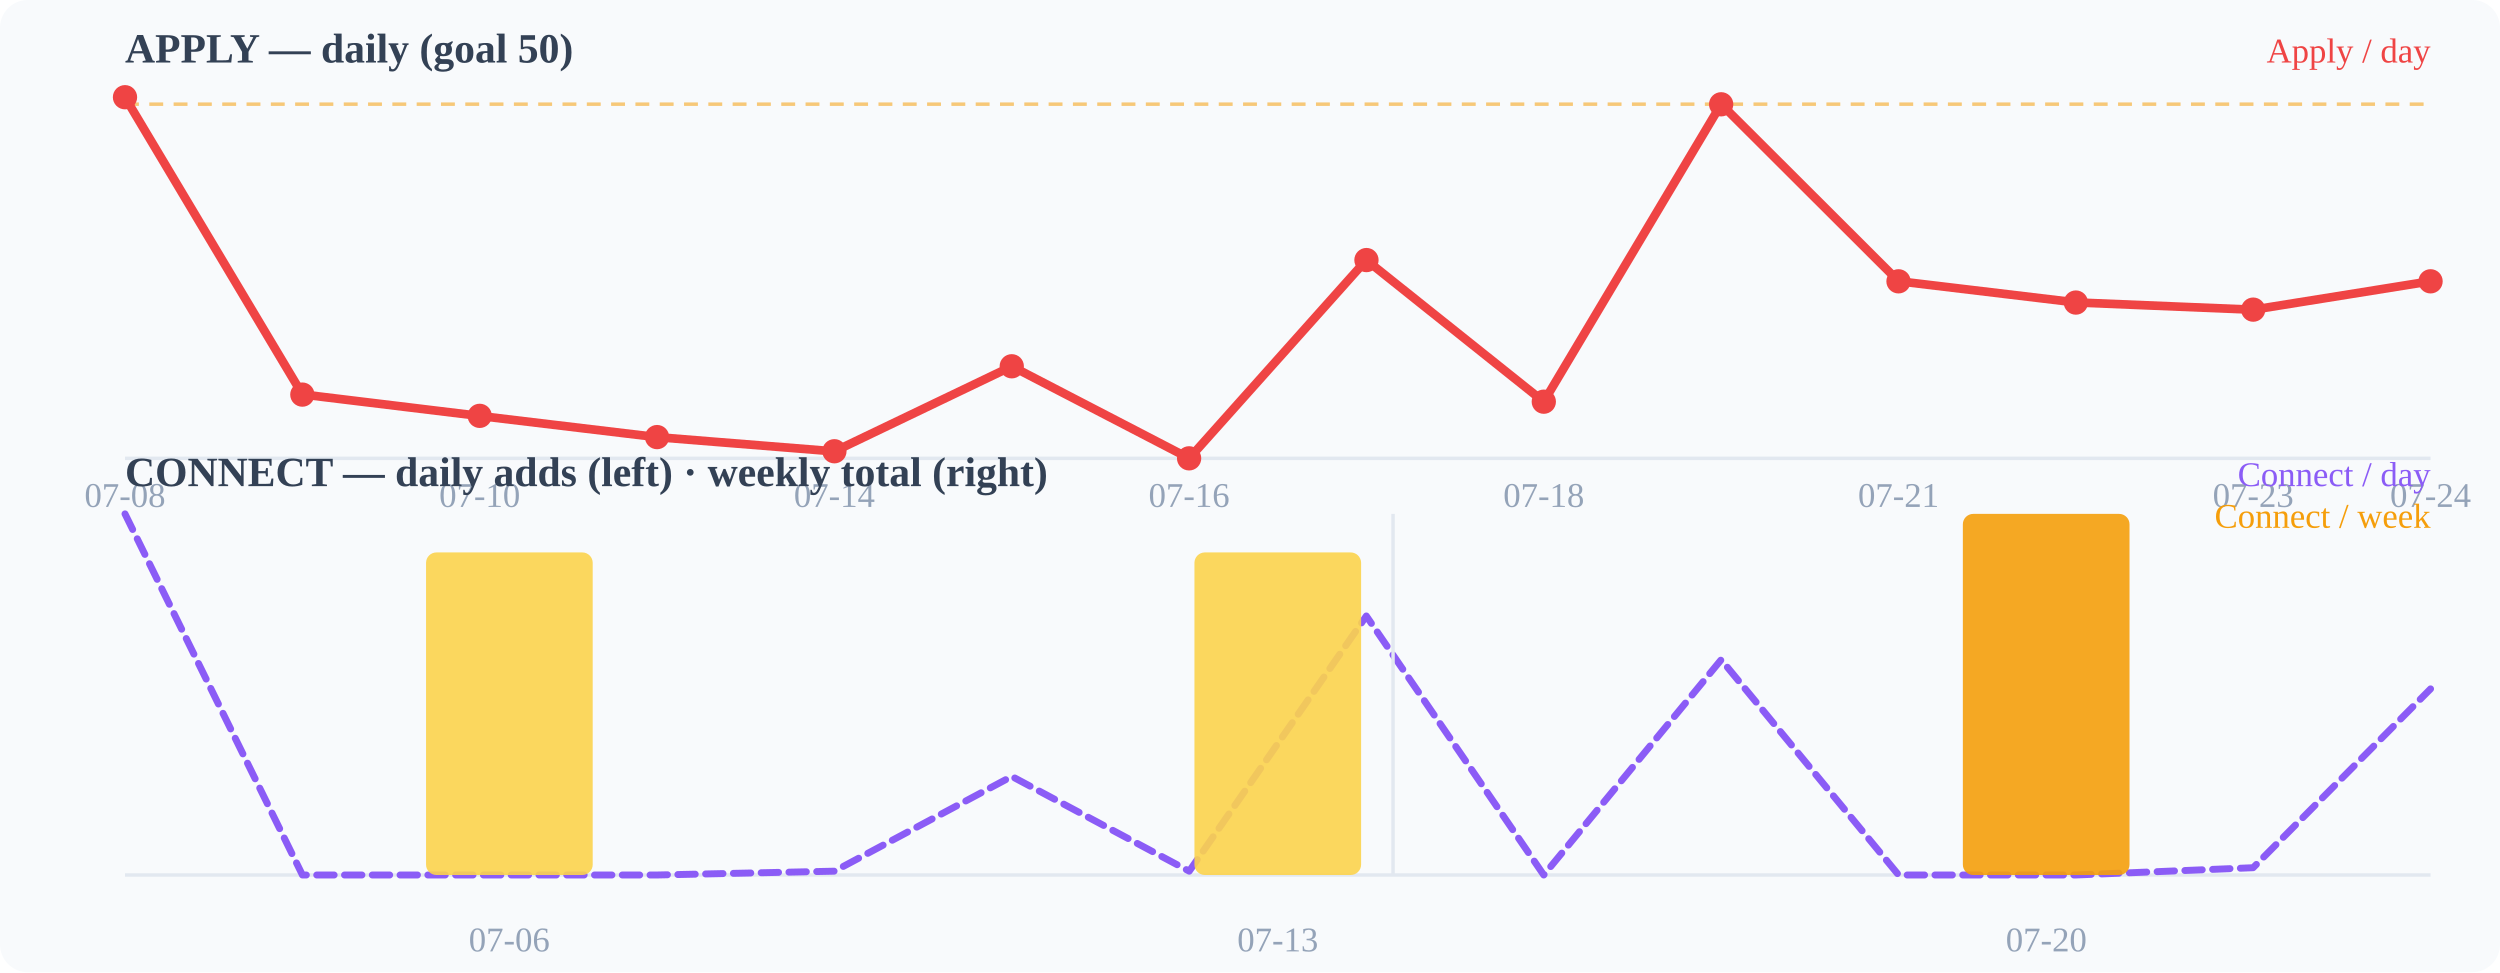
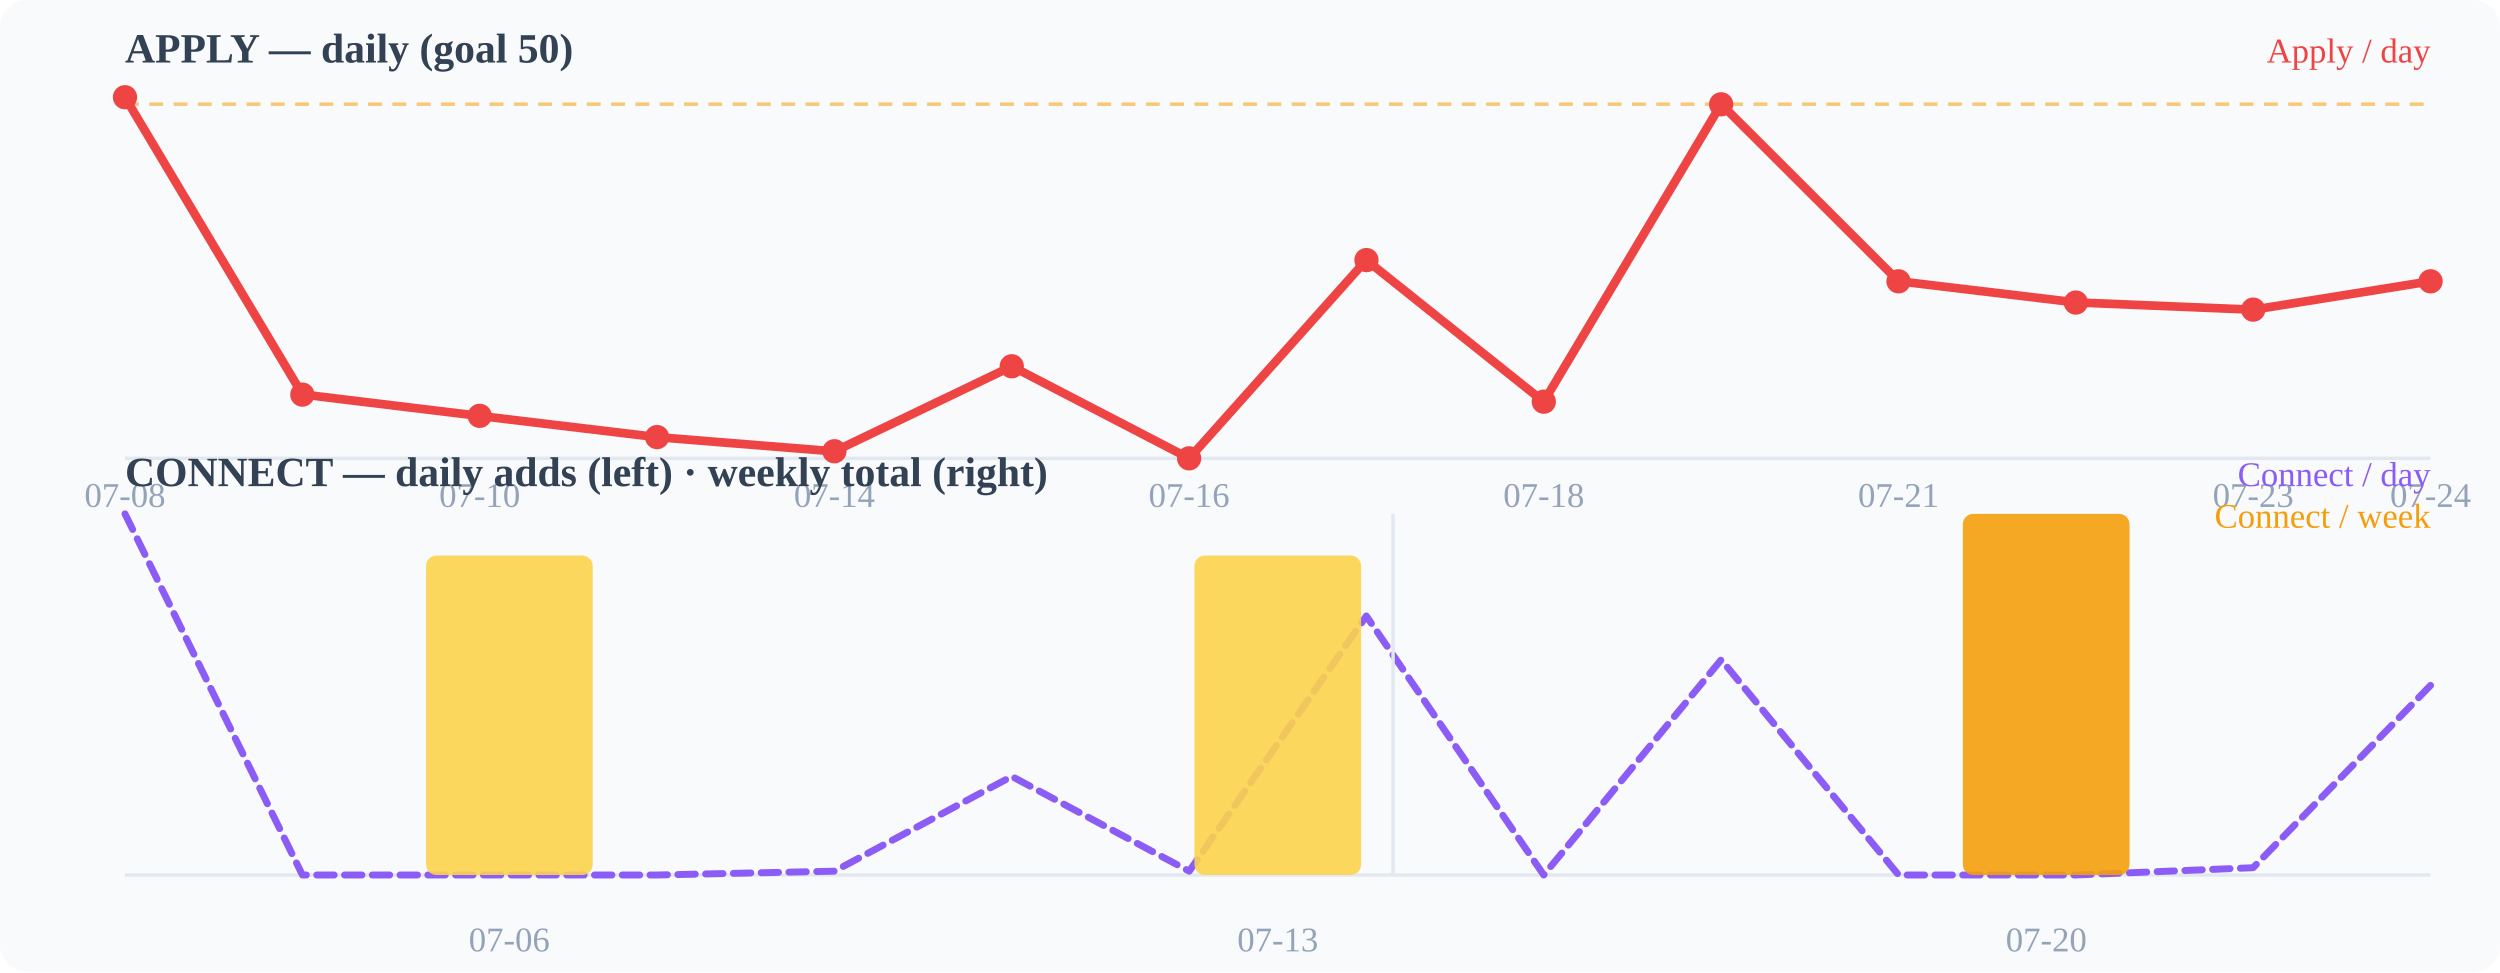
<svg xmlns="http://www.w3.org/2000/svg" width="720" height="280" viewBox="0 0 720 280">
  <rect width="720" height="280" fill="#f8fafc" rx="8" />
  <text x="36" y="18" font-size="12" font-weight="600" fill="#334155">APPLY — daily (goal 50)</text>
  <line x1="36" y1="132" x2="700" y2="132" stroke="#e2e8f0" stroke-width="1" />
  <line x1="36" y1="30.0" x2="700" y2="30.0" stroke="#f59e0b" stroke-width="1" stroke-dasharray="4 3" opacity="0.55" />
  <polyline points="36.0,28.0 87.1,113.6 138.2,119.8 189.2,125.9 240.3,130.0 291.4,105.5 342.5,132.0 393.5,74.9 444.6,115.7 495.7,30.0 546.8,81.0 597.8,87.1 648.9,89.2 700.0,81.0" fill="none" stroke="#ef4444" stroke-width="2.5" stroke-linecap="round" stroke-linejoin="round" />
  <circle cx="36" cy="28" r="3.5" fill="#ef4444" />
  <circle cx="87.077" cy="113.647" r="3.5" fill="#ef4444" />
  <circle cx="138.154" cy="119.765" r="3.5" fill="#ef4444" />
  <circle cx="189.231" cy="125.882" r="3.5" fill="#ef4444" />
  <circle cx="240.308" cy="129.961" r="3.5" fill="#ef4444" />
  <circle cx="291.385" cy="105.49" r="3.5" fill="#ef4444" />
  <circle cx="342.462" cy="132" r="3.5" fill="#ef4444" />
  <circle cx="393.538" cy="74.902" r="3.5" fill="#ef4444" />
  <circle cx="444.615" cy="115.686" r="3.5" fill="#ef4444" />
  <circle cx="495.692" cy="30.039" r="3.5" fill="#ef4444" />
  <circle cx="546.769" cy="81.02" r="3.5" fill="#ef4444" />
  <circle cx="597.846" cy="87.137" r="3.5" fill="#ef4444" />
  <circle cx="648.923" cy="89.176" r="3.5" fill="#ef4444" />
  <circle cx="700" cy="81.02" r="3.5" fill="#ef4444" />
  <text x="36" y="146" font-size="10" fill="#94a3b8" text-anchor="middle">07-08</text>
  <text x="138.154" y="146" font-size="10" fill="#94a3b8" text-anchor="middle">07-10</text>
  <text x="240.308" y="146" font-size="10" fill="#94a3b8" text-anchor="middle">07-14</text>
  <text x="342.462" y="146" font-size="10" fill="#94a3b8" text-anchor="middle">07-16</text>
  <text x="444.615" y="146" font-size="10" fill="#94a3b8" text-anchor="middle">07-18</text>
  <text x="546.769" y="146" font-size="10" fill="#94a3b8" text-anchor="middle">07-21</text>
  <text x="648.923" y="146" font-size="10" fill="#94a3b8" text-anchor="middle">07-23</text>
  <text x="700" y="146" font-size="10" fill="#94a3b8" text-anchor="middle">07-24</text>
  <text x="36" y="140" font-size="12" font-weight="600" fill="#334155">CONNECT — daily adds (left) · weekly total (right)</text>
  <line x1="36" y1="252" x2="700" y2="252" stroke="#e2e8f0" stroke-width="1" />
-   <polyline points="36.0,148.0 87.1,252.0 138.2,252.0 189.2,252.0 240.3,250.9 291.4,223.6 342.5,250.9 393.5,177.4 444.6,252.0 495.7,190.0 546.8,252.0 597.8,252.0 648.9,249.9 700.0,198.4" fill="none" stroke="#8b5cf6" stroke-width="2" stroke-linecap="round" stroke-linejoin="round" stroke-dasharray="5 3" />
-   <rect x="122.7" y="159.1" width="48" height="92.9" rx="3" fill="#fcd34d" opacity="0.9" />
-   <rect x="344.0" y="159.1" width="48" height="92.9" rx="3" fill="#fcd34d" opacity="0.9" />
+   <polyline points="36.0,148.0 87.1,252.0 138.2,252.0 189.2,252.0 240.3,250.9 291.4,223.6 342.5,250.9 393.5,177.4 444.6,252.0 495.7,190.0 546.8,252.0 597.8,252.0 648.9,249.9 700.0,197.4" fill="none" stroke="#8b5cf6" stroke-width="2" stroke-linecap="round" stroke-linejoin="round" stroke-dasharray="5 3" />
+   <rect x="122.7" y="160.0" width="48" height="92.0" rx="3" fill="#fcd34d" opacity="0.9" />
+   <rect x="344.0" y="160.0" width="48" height="92.0" rx="3" fill="#fcd34d" opacity="0.9" />
  <rect x="565.3" y="148.0" width="48" height="104.0" rx="3" fill="#f59e0b" opacity="0.9" />
  <line x1="401.2" y1="148" x2="401.2" y2="252" stroke="#e2e8f0" stroke-width="1" />
  <text x="146.667" y="274" font-size="10" fill="#94a3b8" text-anchor="middle">07-06</text>
  <text x="368" y="274" font-size="10" fill="#94a3b8" text-anchor="middle">07-13</text>
  <text x="589.333" y="274" font-size="10" fill="#94a3b8" text-anchor="middle">07-20</text>
  <text x="700" y="18" font-size="10" fill="#ef4444" text-anchor="end">Apply / day</text>
  <text x="700" y="140" font-size="10" fill="#8b5cf6" text-anchor="end">Connect / day</text>
  <text x="700" y="152" font-size="10" fill="#f59e0b" text-anchor="end">Connect / week</text>
</svg>
